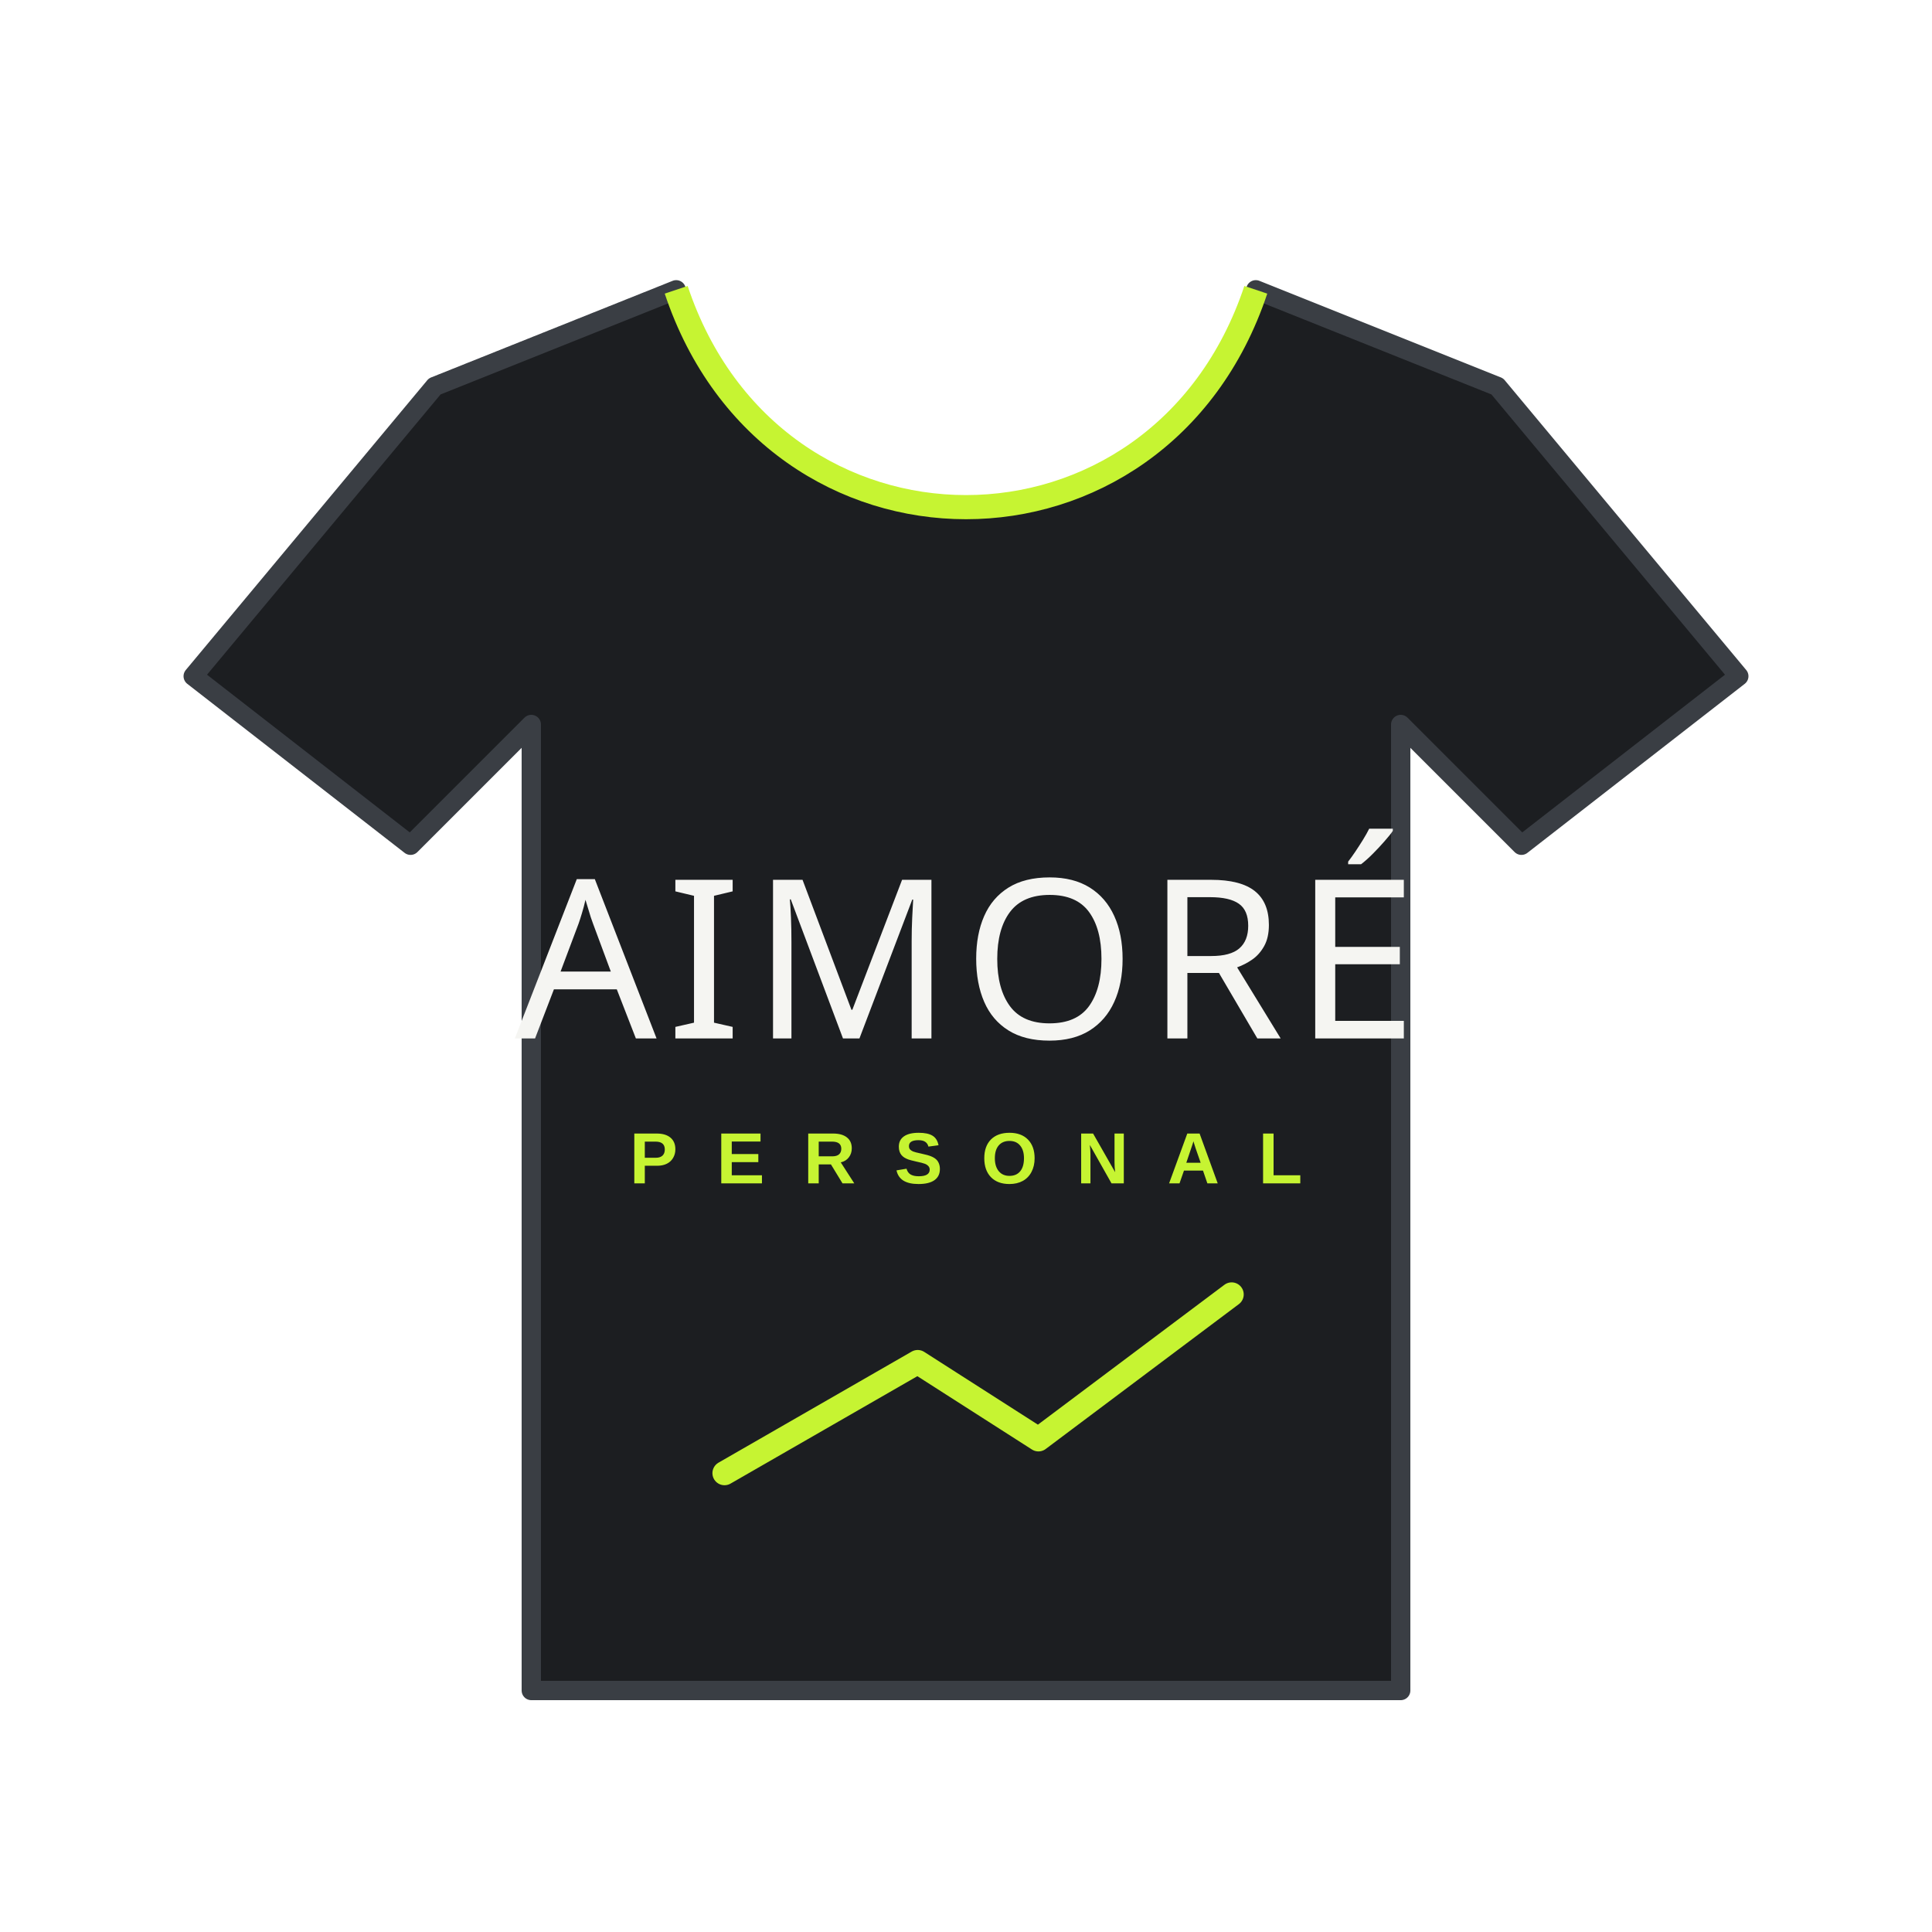
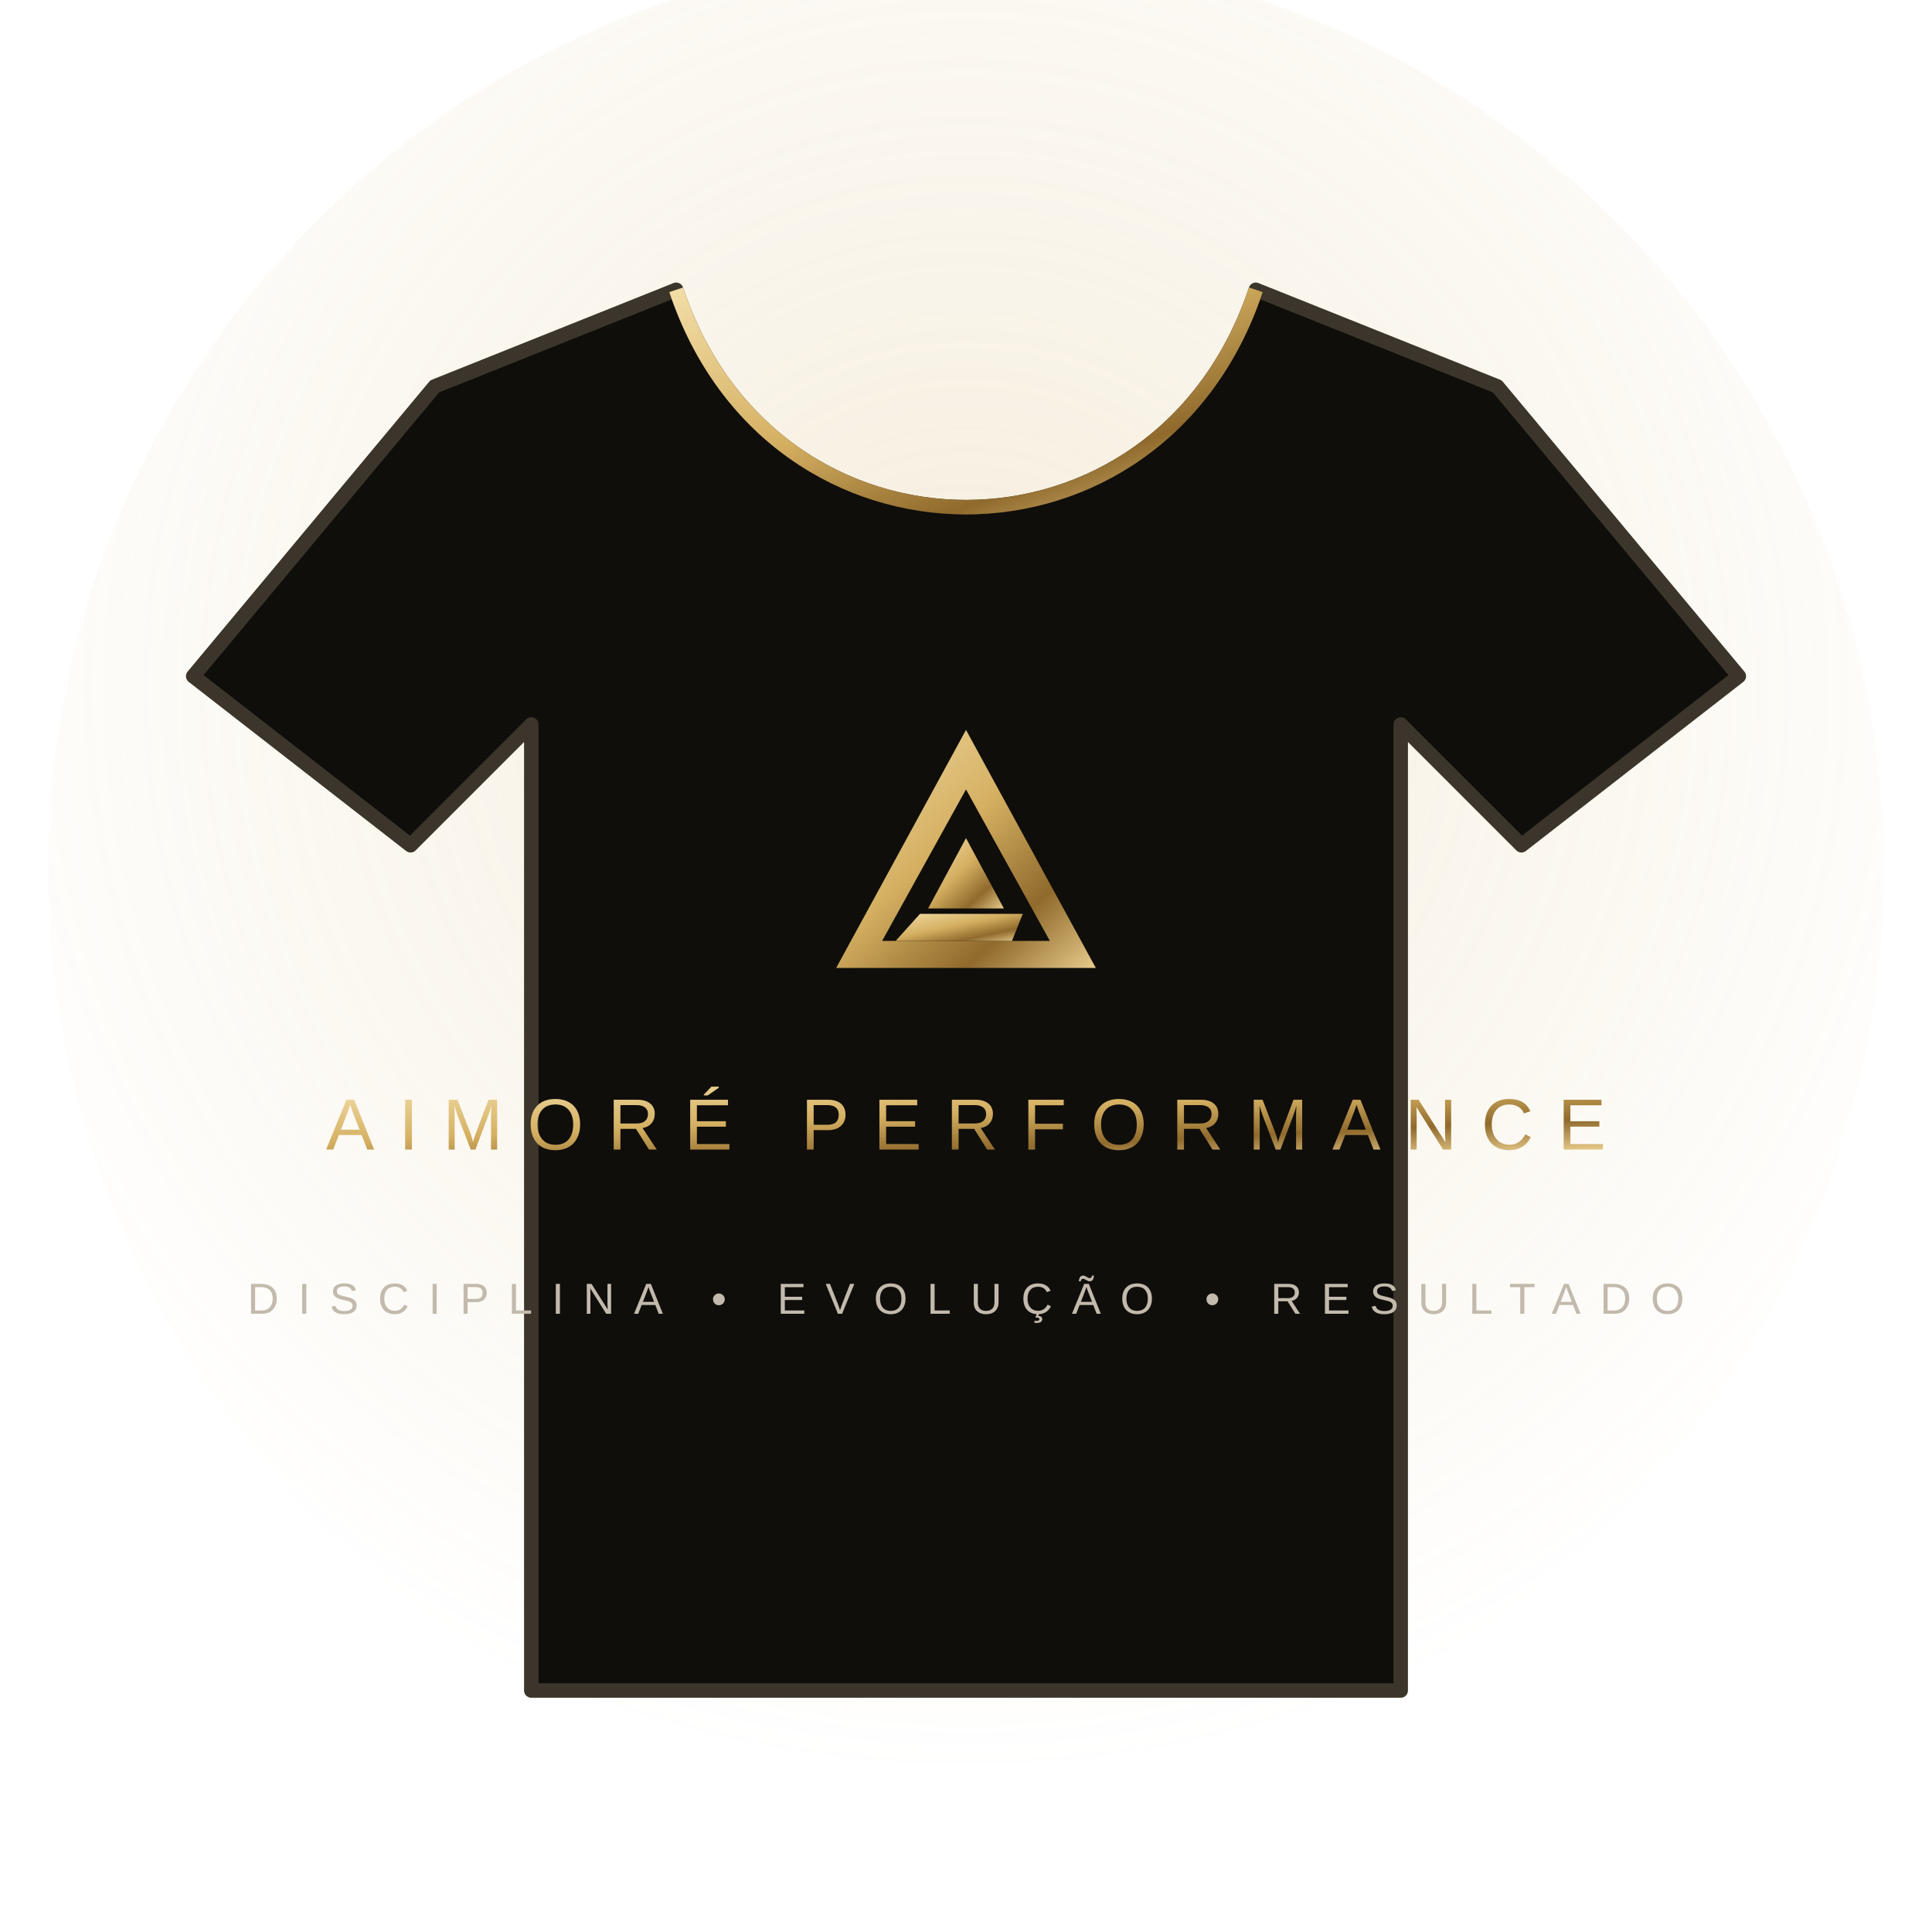
- <svg xmlns="http://www.w3.org/2000/svg" viewBox="0 0 400 400" role="img" aria-label="Ilustração de camiseta preta com a marca Aimoré">
-   <path d="M140 60 L90 80 L40 140 L85 175 L110 150 L110 350 L290 350 L290 150 L315 175 L360 140 L310 80 L260 60 C250 90 225 105 200 105 C175 105 150 90 140 60 Z" fill="#1C1E21" stroke="#3A3E44" stroke-width="4" stroke-linejoin="round" />
-   <path d="M140 60 C150 90 175 105 200 105 C225 105 250 90 260 60" fill="none" stroke="#C6F432" stroke-width="5" />
-   <text x="200" y="215" text-anchor="middle" font-family="Impact, 'Arial Narrow', sans-serif" font-size="46" fill="#F5F5F2" letter-spacing="2">AIMORÉ</text>
-   <text x="200" y="245" text-anchor="middle" font-family="Arial, sans-serif" font-weight="700" font-size="15" fill="#C6F432" letter-spacing="8">PERSONAL</text>
-   <path d="M150 305 L190 282 L215 298 L255 268" stroke="#C6F432" stroke-width="5" fill="none" stroke-linecap="round" stroke-linejoin="round" />
+ <svg xmlns="http://www.w3.org/2000/svg" viewBox="0 0 400 400" role="img" aria-label="Camiseta preta Aimoré Performance com símbolo dourado">
+   <defs>
+     <linearGradient id="g" x1="0" y1="0" x2="1" y2="1">
+       <stop offset="0" stop-color="#F2DDA6" />
+       <stop offset=".45" stop-color="#D4AF61" />
+       <stop offset=".75" stop-color="#8F6A2C" />
+       <stop offset="1" stop-color="#E8CB8C" />
+     </linearGradient>
+     <radialGradient id="glow" cx=".5" cy=".4" r=".6">
+       <stop offset="0" stop-color="#D4AF61" stop-opacity=".22" />
+       <stop offset="1" stop-color="#D4AF61" stop-opacity="0" />
+     </radialGradient>
+   </defs>
+   <circle cx="200" cy="180" r="190" fill="url(#glow)" />
+   <path d="M140 60 L90 80 L40 140 L85 175 L110 150 L110 350 L290 350 L290 150 L315 175 L360 140 L310 80 L260 60 C250 90 225 105 200 105 C175 105 150 90 140 60 Z" fill="#100E0B" stroke="#3B352B" stroke-width="3" stroke-linejoin="round" />
+   <path d="M140 60 C150 90 175 105 200 105 C225 105 250 90 260 60" fill="none" stroke="url(#g)" stroke-width="3" />
+   <g transform="translate(172 150) scale(.56)">
+     <path fill-rule="evenodd" fill="url(#g)" d="M50 2 98 90H2L50 2Zm0 22L19 80h62L50 24Z" />
+     <path fill="url(#g)" d="M50 42 64 68H36L50 42Z" />
+     <path fill="url(#g)" d="M24 80 33 70h38l-4 10H24Z" />
+   </g>
+   <text x="200" y="238" text-anchor="middle" font-family="Arial, Helvetica, sans-serif" font-size="15" letter-spacing="5" fill="url(#g)">AIMORÉ PERFORMANCE</text>
+   <path d="M150 252 H250" stroke="url(#g)" stroke-width="1" />
+   <text x="200" y="272" text-anchor="middle" font-family="Arial, Helvetica, sans-serif" font-size="9" letter-spacing="4" fill="#C2BAAC">DISCIPLINA • EVOLUÇÃO • RESULTADO</text>
</svg>
